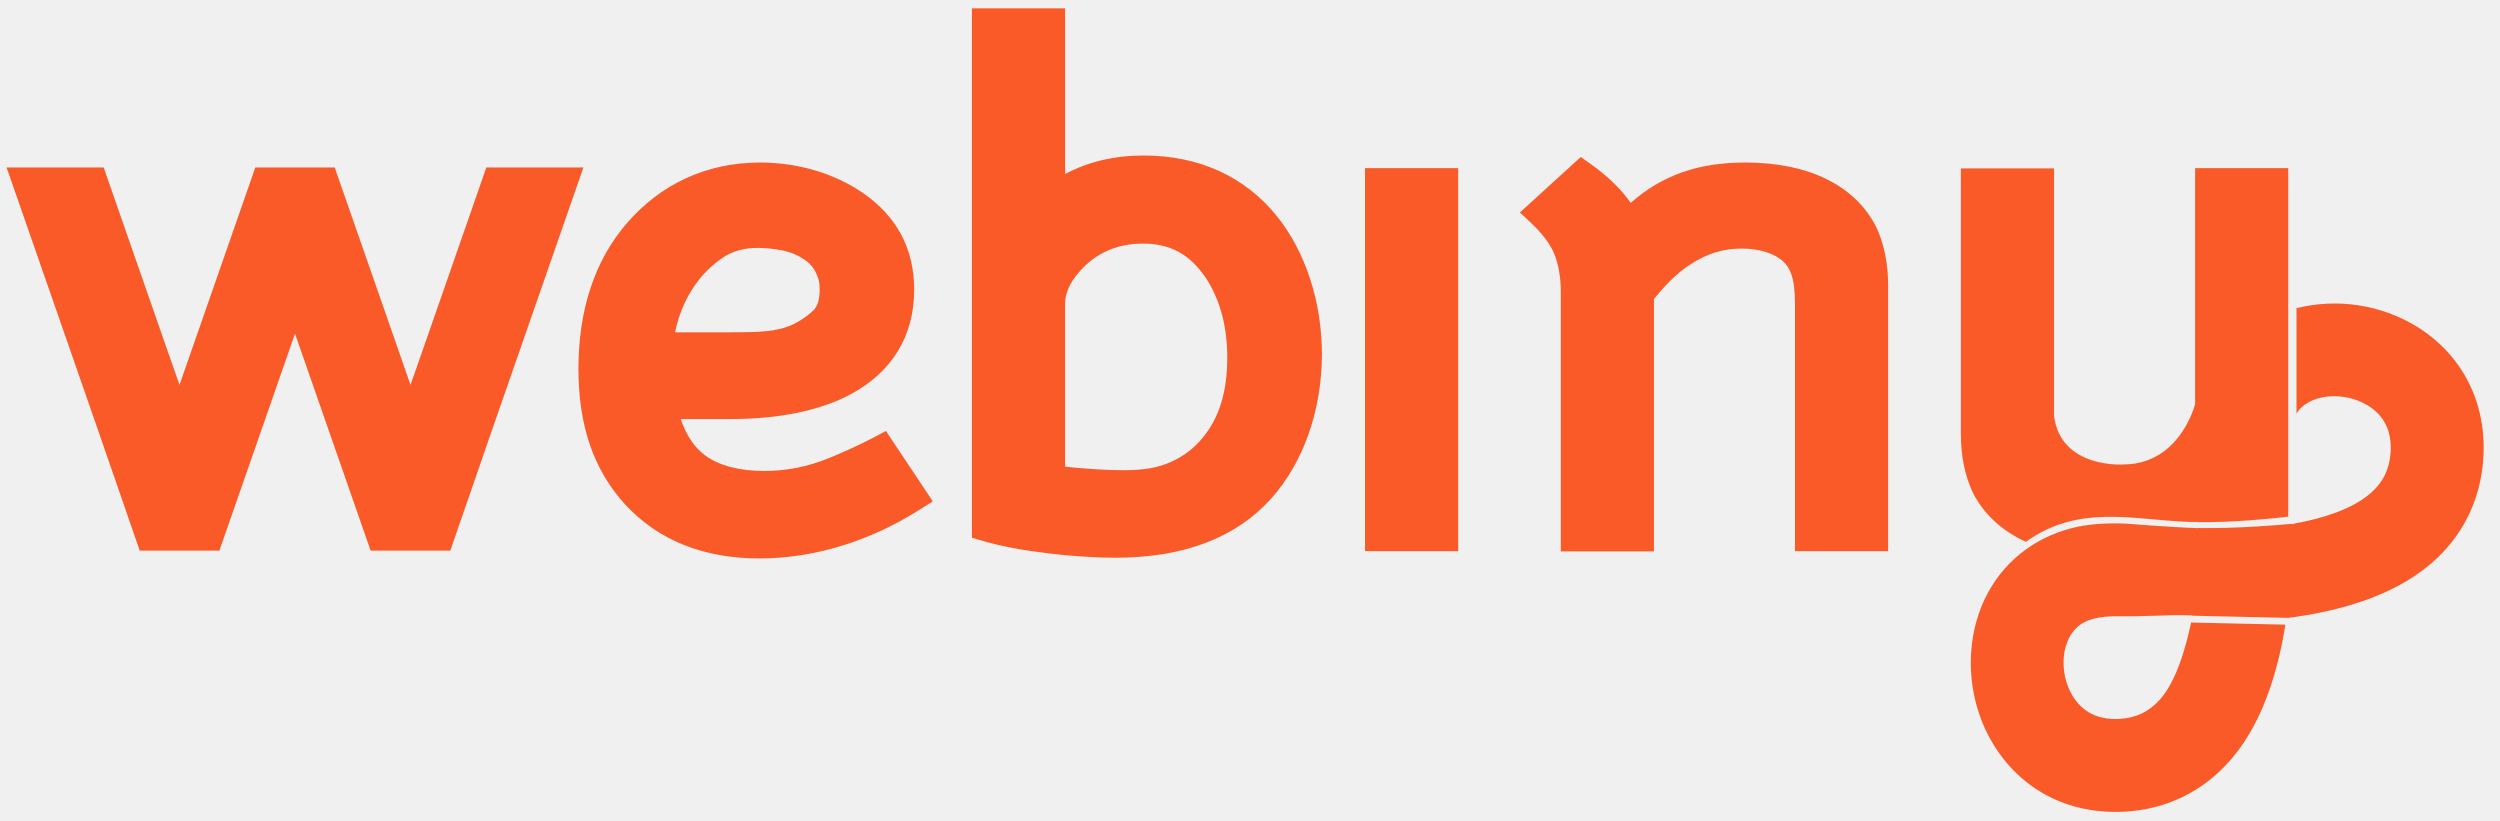
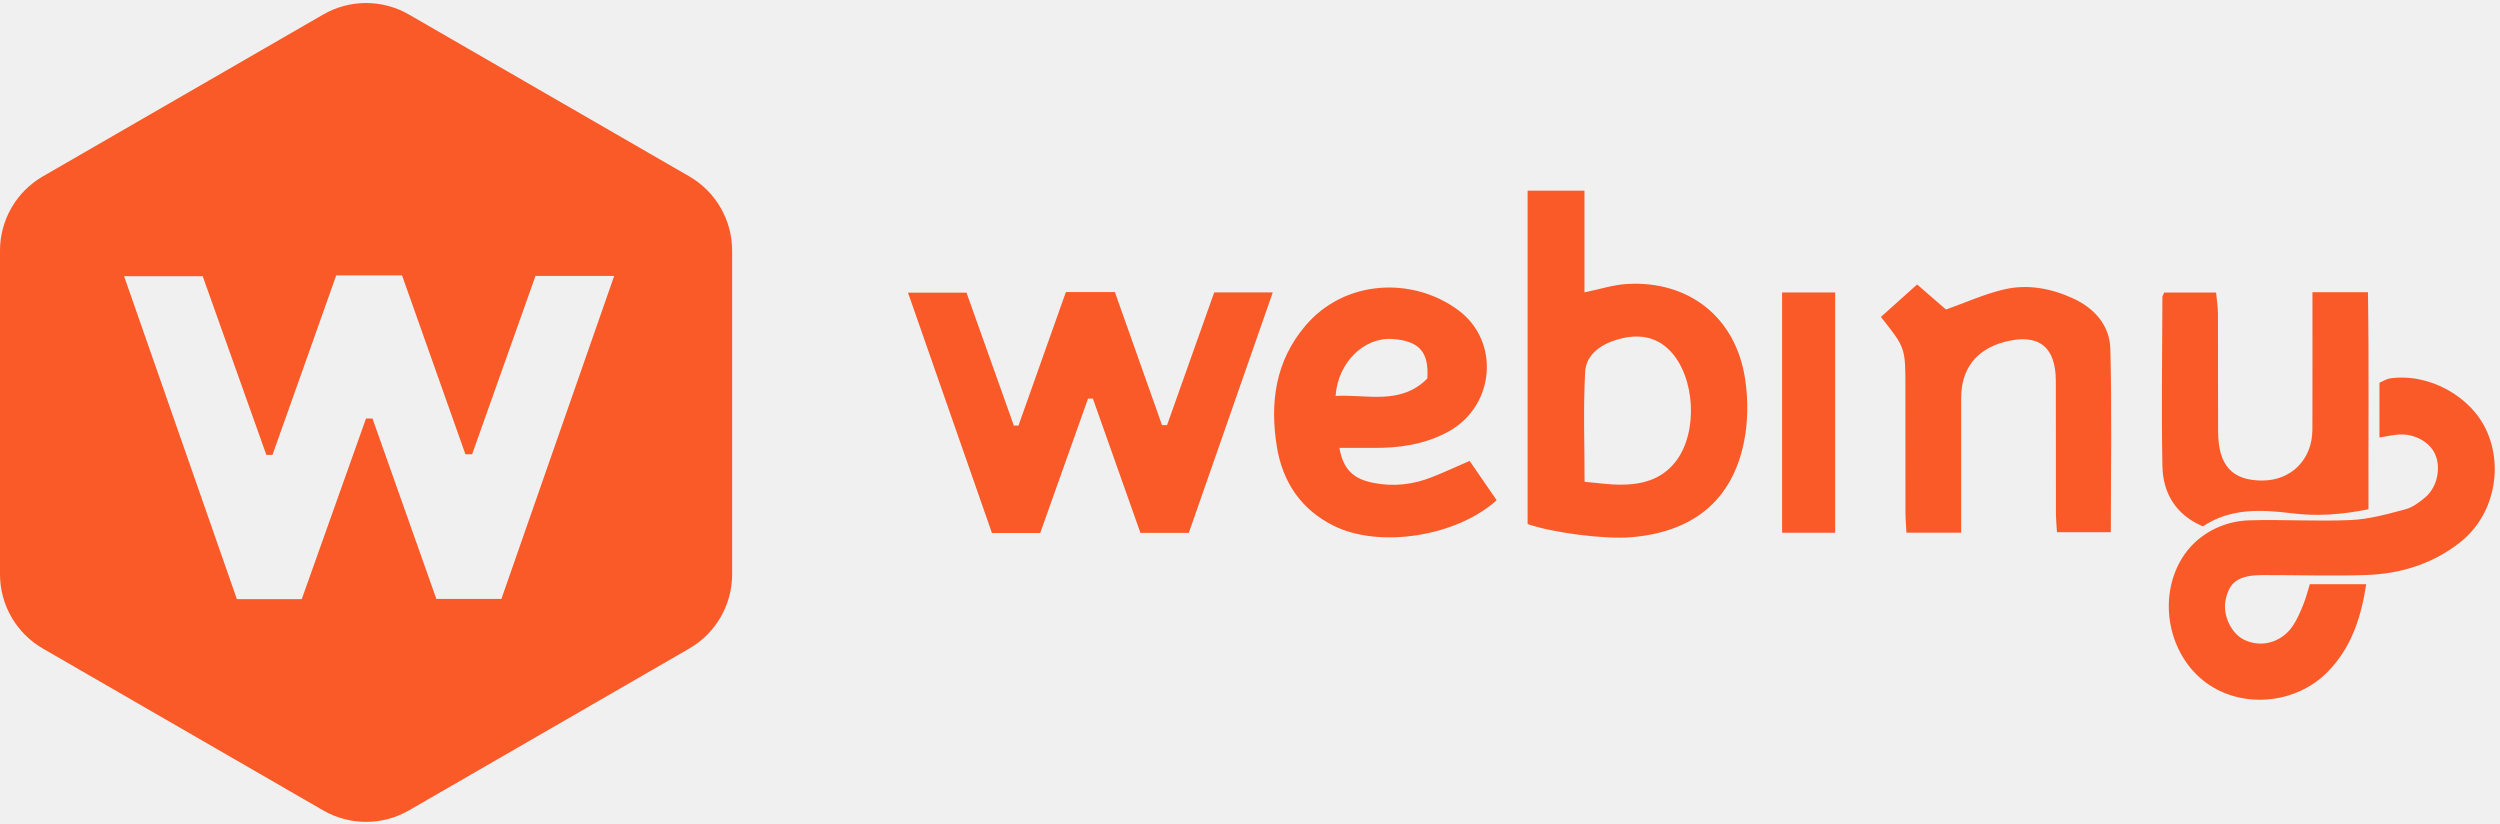
- <svg xmlns="http://www.w3.org/2000/svg" fill="#FA5A28" width="128px" height="42px" viewBox="0 0 128 42" version="1.1">
-   <g id="WebinyLogo" transform="translate(-170, -62)">
-     <g id="Top-navigation" transform="translate(72, 35)">
-       <g id="Main-Navigation" transform="translate(98, 27)">
-         <g id="LogoIcon">
-           <path d="M28.813,8.575 L24.9,8.575 L21.665,17.86 L21.018,19.706 L17.137,8.575 L13.071,8.575 L9.191,19.706 L8.543,17.86 L5.308,8.575 L0.337,8.575 L0.692,9.593 L1.939,13.173 L4.966,21.87 L7.153,28.191 L11.232,28.191 L15.104,17.084 L18.976,28.191 L23.055,28.191 L25.243,21.87 L28.27,13.173 L29.516,9.593 L29.871,8.575 L28.813,8.575 Z M45.359,22.066 L44.755,22.386 C44.063,22.755 42.872,23.308 42.029,23.611 C41.1,23.943 40.121,24.113 39.134,24.113 C37.856,24.113 36.809,23.839 36.102,23.316 C35.559,22.92 35.129,22.275 34.852,21.455 L37.429,21.455 C39.863,21.455 41.966,21.025 43.507,20.211 C45.665,19.071 46.806,17.211 46.806,14.834 C46.806,12.735 45.915,11.063 44.16,9.866 C42.704,8.869 40.842,8.321 38.917,8.321 C36.208,8.321 33.843,9.399 32.078,11.446 C30.444,13.354 29.616,15.858 29.616,18.891 C29.616,21.808 30.403,24.085 32.027,25.849 C33.718,27.669 36.025,28.591 38.882,28.591 C41.672,28.591 44.515,27.724 47.107,26.083 L47.759,25.669 L45.359,22.066 Z M37.156,13.096 C37.623,12.828 38.167,12.692 38.772,12.692 C39.076,12.692 39.598,12.725 40.067,12.823 C40.556,12.924 40.884,13.094 41.104,13.241 C41.228,13.313 41.533,13.516 41.706,13.836 C41.896,14.164 41.967,14.434 41.967,14.834 C41.967,15.492 41.781,15.754 41.643,15.893 C41.506,16.03 40.982,16.473 40.391,16.7 C39.674,16.971 38.931,17.014 37.431,17.014 L34.564,17.014 C34.762,16.012 35.198,15.053 35.807,14.297 C36.186,13.824 36.642,13.417 37.156,13.096 Z M65.375,11.063 C63.735,9.034 61.379,7.962 58.559,7.962 C57.066,7.962 55.717,8.278 54.534,8.909 L54.534,0.427 L49.763,0.427 L49.763,27.531 L50.304,27.691 C52.23,28.259 55.187,28.556 57.112,28.556 C60.586,28.556 63.259,27.546 65.058,25.554 C66.725,23.718 67.682,21.011 67.682,18.128 C67.68,15.458 66.84,12.884 65.375,11.063 Z M59.983,23.637 C59.295,23.95 58.578,24.075 57.507,24.075 C56.736,24.075 55.658,24.012 54.532,23.896 L54.532,15.556 C54.532,14.996 54.788,14.439 55.315,13.855 C56.14,12.937 57.219,12.472 58.522,12.472 C59.934,12.472 60.936,13.027 61.762,14.265 C62.475,15.369 62.836,16.73 62.836,18.312 C62.836,20.062 62.42,21.408 61.561,22.432 C61.131,22.954 60.601,23.357 59.983,23.637 Z M69.889,8.609 L74.659,8.609 L74.659,28.217 L69.889,28.217 L69.889,8.609 Z M96.673,28.218 L96.673,14.618 C96.673,13.53 96.481,12.548 96.089,11.676 C95.024,9.512 92.635,8.321 89.361,8.321 C86.959,8.321 85.109,8.964 83.491,10.387 C83.006,9.686 82.318,9.018 81.431,8.389 L80.935,8.038 L77.82,10.878 L78.413,11.436 C78.969,11.96 79.37,12.497 79.572,12.983 C79.795,13.528 79.913,14.206 79.913,14.944 L79.913,28.233 L84.682,28.233 L84.682,15.313 C85.171,14.706 85.809,14.001 86.579,13.516 C87.437,12.969 88.238,12.727 89.18,12.727 C90.078,12.727 90.856,12.971 91.309,13.395 C91.602,13.671 91.903,14.139 91.903,15.522 L91.903,28.218 L96.673,28.218 Z M103.727,27.741 C106.41,25.804 109.208,26.611 112.02,26.72 C112.19,26.728 112.367,26.722 112.54,26.724 L112.54,26.734 C114.37,26.755 116.367,26.546 117.158,26.454 L117.158,8.61 L112.389,8.61 L112.389,20.69 C112.389,20.69 111.635,23.737 108.768,23.78 C108.768,23.78 105.536,24.03 105.168,21.319 L105.168,8.623 L100.397,8.623 L100.397,22.225 C100.397,23.313 100.589,24.294 100.981,25.165 C101.544,26.311 102.486,27.173 103.727,27.741 Z" id="Shape" />
-           <path d="M123.727,16.713 C121.892,15.599 119.689,15.26 117.604,15.772 L117.604,15.769 L117.582,15.775 L117.582,21.18 C117.645,21.083 117.704,20.985 117.787,20.901 C117.891,20.798 118.011,20.709 118.14,20.631 C118.99,20.125 120.286,20.18 121.232,20.762 C122.086,21.285 122.476,22.106 122.396,23.196 C122.333,24.051 121.999,24.713 121.365,25.258 C120.425,26.068 118.972,26.529 117.513,26.797 L117.513,26.804 L117.447,26.812 C117.396,26.82 117.345,26.833 117.296,26.842 L117.296,26.823 C116.627,26.887 114.495,27.067 112.551,27.035 L112.551,27.043 L112.167,27.024 L112.029,27.02 C111.898,27.014 111.769,27.006 111.64,26.999 L111.498,26.993 L111.485,26.991 C110.539,26.939 109.66,26.872 108.915,26.814 C108.657,26.794 108.407,26.798 108.155,26.798 C107.932,26.8 107.71,26.808 107.487,26.823 C107.293,26.839 107.098,26.852 106.911,26.88 C106.85,26.888 106.792,26.894 106.731,26.903 C105.772,27.056 104.854,27.401 104.032,27.919 C104.006,27.936 103.981,27.953 103.957,27.972 C103.165,28.493 102.495,29.179 101.994,29.984 C100.539,32.314 100.543,35.54 102.001,38.011 C103.418,40.415 105.88,41.708 108.757,41.558 C110.872,41.45 112.742,40.558 114.134,38.986 C115.429,37.538 116.195,35.63 116.652,33.771 C116.801,33.165 116.921,32.562 117.01,31.982 C116.292,31.968 113.626,31.906 112.181,31.874 C112.076,32.389 111.946,32.898 111.792,33.4 C111.5,34.345 111.11,35.234 110.588,35.818 C110.032,36.439 109.362,36.763 108.507,36.808 C107.417,36.866 106.605,36.456 106.097,35.595 C105.534,34.64 105.504,33.339 106.029,32.501 C106.107,32.374 106.203,32.255 106.306,32.153 C106.792,31.676 107.54,31.536 108.547,31.553 C109.466,31.567 110.355,31.514 111.232,31.499 L111.253,31.499 C111.588,31.495 111.921,31.495 112.254,31.51 L112.251,31.524 C113.84,31.561 116.769,31.63 117.147,31.635 C119.553,31.327 122.432,30.602 124.46,28.862 C126.06,27.503 126.985,25.649 127.142,23.538 C127.346,20.667 126.104,18.18 123.727,16.713" id="Shape" />
+ <svg xmlns="http://www.w3.org/2000/svg" xmlns:xlink="http://www.w3.org/1999/xlink" width="413px" height="136px" viewBox="0 0 413 136" version="1.1">
+   <defs>
+     <path d="M113.865,106.641 L67.556,133.378 C63.174,135.908 57.775,135.908 53.392,133.378 L7.082,106.641 C2.7,104.11 -4.91085111e-15,99.435 -4.60099098e-15,94.375 L-1.32667732e-15,40.901 C-1.01681719e-15,35.841 2.7,31.165 7.082,28.635 L53.392,1.898 C57.775,-0.633 63.174,-0.633 67.556,1.898 L113.865,28.635 C118.248,31.165 120.948,35.841 120.948,40.901 L120.948,94.375 C120.948,99.435 118.248,104.11 113.865,106.641 Z M88.464,45.083 C84.991,54.883 81.493,64.707 77.996,74.541 L76.886,74.541 C73.401,64.683 69.903,54.835 66.418,45 L55.544,45 C52.011,54.943 48.514,64.79 45.017,74.649 L44.002,74.649 C40.457,64.694 36.912,54.74 33.486,45.131 L20.5,45.131 C26.815,63.214 32.973,80.843 39.132,98.473 L49.851,98.473 L60.462,68.645 L61.537,68.645 C65.081,78.647 68.615,88.662 72.088,98.449 L82.83,98.449 C89.013,80.748 95.172,63.107 101.463,45.083 L88.464,45.083 Z" id="path-1" />
+   </defs>
+   <g id="Page-3" stroke="none" stroke-width="1" fill="none" fill-rule="evenodd">
+     <g id="Webiny-Logo-Icon" transform="translate(-95, -227)">
+       <g id="Logo" transform="translate(95, 226.5985)">
+         <path d="M266.606,87.284 L266.606,96.052 L306.3,96.052 L306.3,87.284 L266.606,87.284 Z M306.345,184.067 L306.345,174.899 C298.509,174.899 291.064,174.916 283.619,174.89 C278.67,174.863 275.188,171.345 275.233,166.503 C275.268,161.616 277.747,159.351 283.255,159.316 C289.767,159.271 296.288,159.316 302.8,159.289 C303.982,159.28 305.163,159.085 306.291,158.979 L306.291,150.414 C305.936,150.263 305.749,150.112 305.562,150.112 C296.261,150.086 286.942,149.934 277.64,150.112 C273.11,150.201 269.565,152.333 267.663,156.802 C270.711,161.376 270.444,166.441 269.822,171.514 C269.307,175.654 269.591,179.704 270.488,184.155 C282.482,184.12 294.387,184.253 306.345,184.067 L306.345,184.067 Z M296.981,141.512 C300.837,141.405 303.671,138.936 305.305,135.391 C306.993,131.731 307.722,127.83 306.798,123.922 C306.033,120.688 304.639,117.605 303.484,114.363 C304.701,112.958 306.087,111.35 307.624,109.592 C305.651,107.397 303.954,105.496 302.258,103.604 C297.176,107.655 297.176,107.655 290.558,107.655 C283.734,107.655 276.903,107.655 270.08,107.664 C268.978,107.664 267.868,107.762 266.623,107.824 L266.623,116.868 L288.861,116.868 C293.693,116.868 296.936,119.391 298.154,124.099 C299.575,129.607 297.398,132.486 291.73,132.504 C284.499,132.53 277.258,132.504 270.017,132.521 C268.916,132.521 267.814,132.628 266.695,132.69 L266.695,141.592 C276.947,141.592 286.968,141.77 296.981,141.512 L296.981,141.512 Z M298.615,22.893 C298.313,27.281 296.537,28.978 292.085,28.675 C287.617,24.233 289.51,18.717 289.207,13.52 C294.724,13.892 298.935,18.219 298.615,22.893 L298.615,22.893 Z M278.475,35.668 C277.498,33.42 276.592,31.457 275.801,29.449 C274.548,26.304 274.184,23.044 274.859,19.703 C275.526,16.38 277.116,14.781 280.625,14.15 C280.625,16.043 280.634,17.873 280.625,19.694 C280.581,23.994 281.185,28.169 283.228,32.007 C287.413,39.852 298.243,40.82 303.431,33.722 C308.939,26.197 308.468,14.968 300.729,8.464 C294.929,3.596 288.141,2.645 280.874,3.81 C274.939,4.768 270.453,7.833 267.779,13.173 C263.977,20.76 265.994,33.509 271.981,40.136 C274.131,38.653 276.307,37.151 278.475,35.668 L278.475,35.668 Z M283.272,203.754 C289.119,201.222 293.018,194.185 292.112,187.736 C292.032,187.158 291.668,186.626 291.384,185.968 L282.34,185.968 C282.535,187.185 282.775,188.189 282.837,189.202 C282.997,191.742 281.62,194.23 279.639,195.136 C277.418,196.158 274.247,195.572 272.532,193.617 C271.67,192.631 270.799,191.459 270.471,190.223 C269.68,187.256 268.827,184.218 268.703,181.17 C268.463,175.6 268.827,170.003 268.659,164.424 C268.516,159.911 266.206,155.665 262.351,153.319 C255.652,149.25 246.36,151.16 241.846,157.308 C237.467,163.278 238.248,172.18 243.685,177.466 C247.603,181.278 252.489,182.921 258.104,183.783 L258.104,174.463 C257.091,174.143 255.892,173.859 254.764,173.397 C253.528,172.891 252.268,172.366 251.174,171.62 C248.474,169.772 247.586,166.45 248.891,163.687 C249.922,161.501 252.916,160.062 255.43,160.542 C258.513,161.128 259.606,162.71 259.615,166.725 C259.632,172.411 259.436,178.096 259.624,183.774 C259.819,189.46 261.453,194.772 265.043,199.312 C269.271,204.669 276.929,206.499 283.272,203.754 L283.272,203.754 Z M278.449,69.765 C275.33,67.392 274.53,64.052 274.548,60.418 C274.558,58.668 274.833,56.918 275.028,54.653 C281.238,54.653 287.226,54.422 293.187,54.751 C296.146,54.91 297.789,57.487 298.553,60.161 C299.451,63.279 299.192,66.344 296.652,68.788 C292.307,72.945 283.255,73.416 278.449,69.765 L278.449,69.765 Z M291.864,81.198 C302.134,79.715 308.308,71.941 307.704,61.644 C307.57,59.415 306.851,57.22 306.318,54.635 L323.117,54.635 L323.117,45.244 L268.045,45.244 C266.58,49.455 265.514,57.993 265.86,62.266 C266.686,72.483 271.848,78.95 281.416,80.949 C284.783,81.66 288.452,81.695 291.864,81.198 L291.864,81.198 Z M306.309,-6.531 C299.015,-9.117 291.704,-11.72 284.383,-14.323 L284.383,-15.149 C291.721,-17.743 299.051,-20.346 306.371,-22.94 L306.371,-31.034 C298.971,-33.664 291.641,-36.266 284.303,-38.87 L284.303,-39.625 C291.713,-42.264 299.122,-44.902 306.273,-47.452 L306.273,-57.117 C292.814,-52.418 279.692,-47.834 266.571,-43.25 L266.571,-35.272 L288.772,-27.373 L288.772,-26.574 C281.327,-23.936 273.873,-21.306 266.588,-18.72 L266.588,-10.725 C279.763,-6.123 292.894,-1.539 306.309,3.143 L306.309,-6.531 Z" id="Fill-15" fill="#FA5A28" transform="translate(281.0682, 73.95074) rotate(-90) translate(-281.0682, -73.95074) " />
+         <g id="Webiny-Icon-Orange" transform="translate(-0, 0.901508)">
+           <mask id="mask-2" fill="white">
+             <use xlink:href="#path-1" />
+           </mask>
+           <use id="Mask" fill="#FA5A28" fill-rule="evenodd" xlink:href="#path-1" />
+           <g id="Orange" mask="url(#mask-2)" />
        </g>
      </g>
    </g>
  </g>
</svg>
